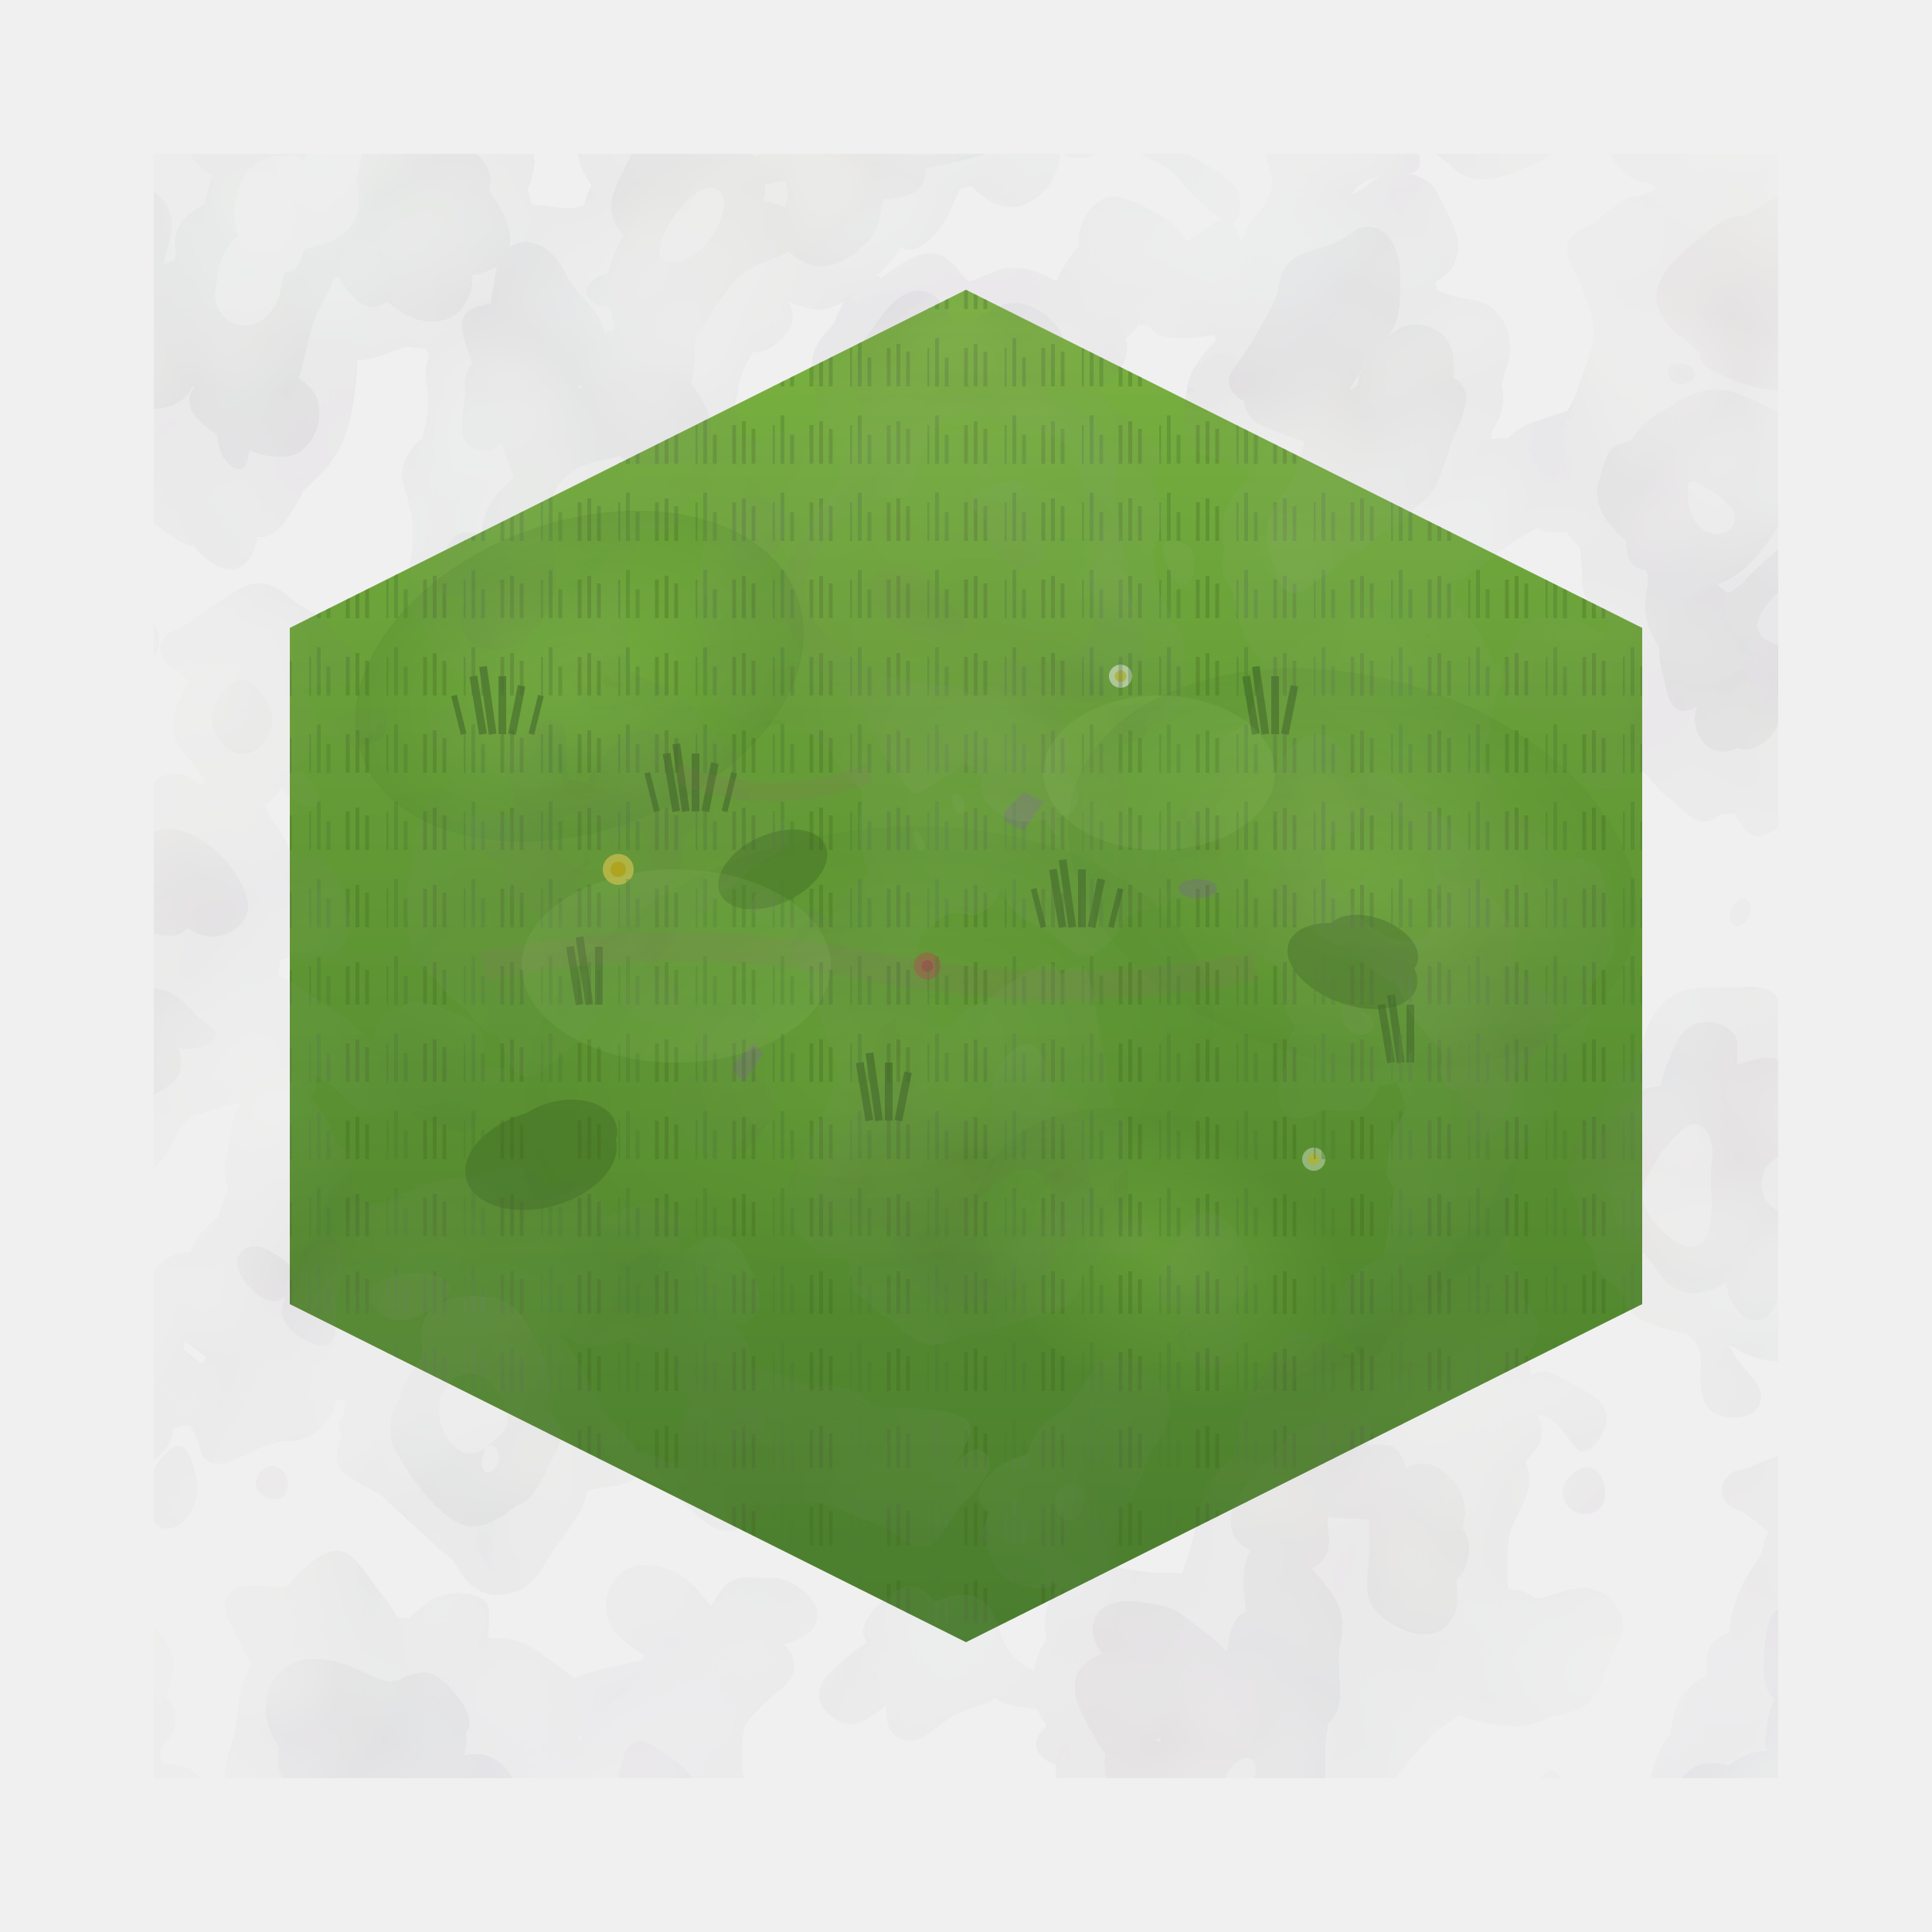
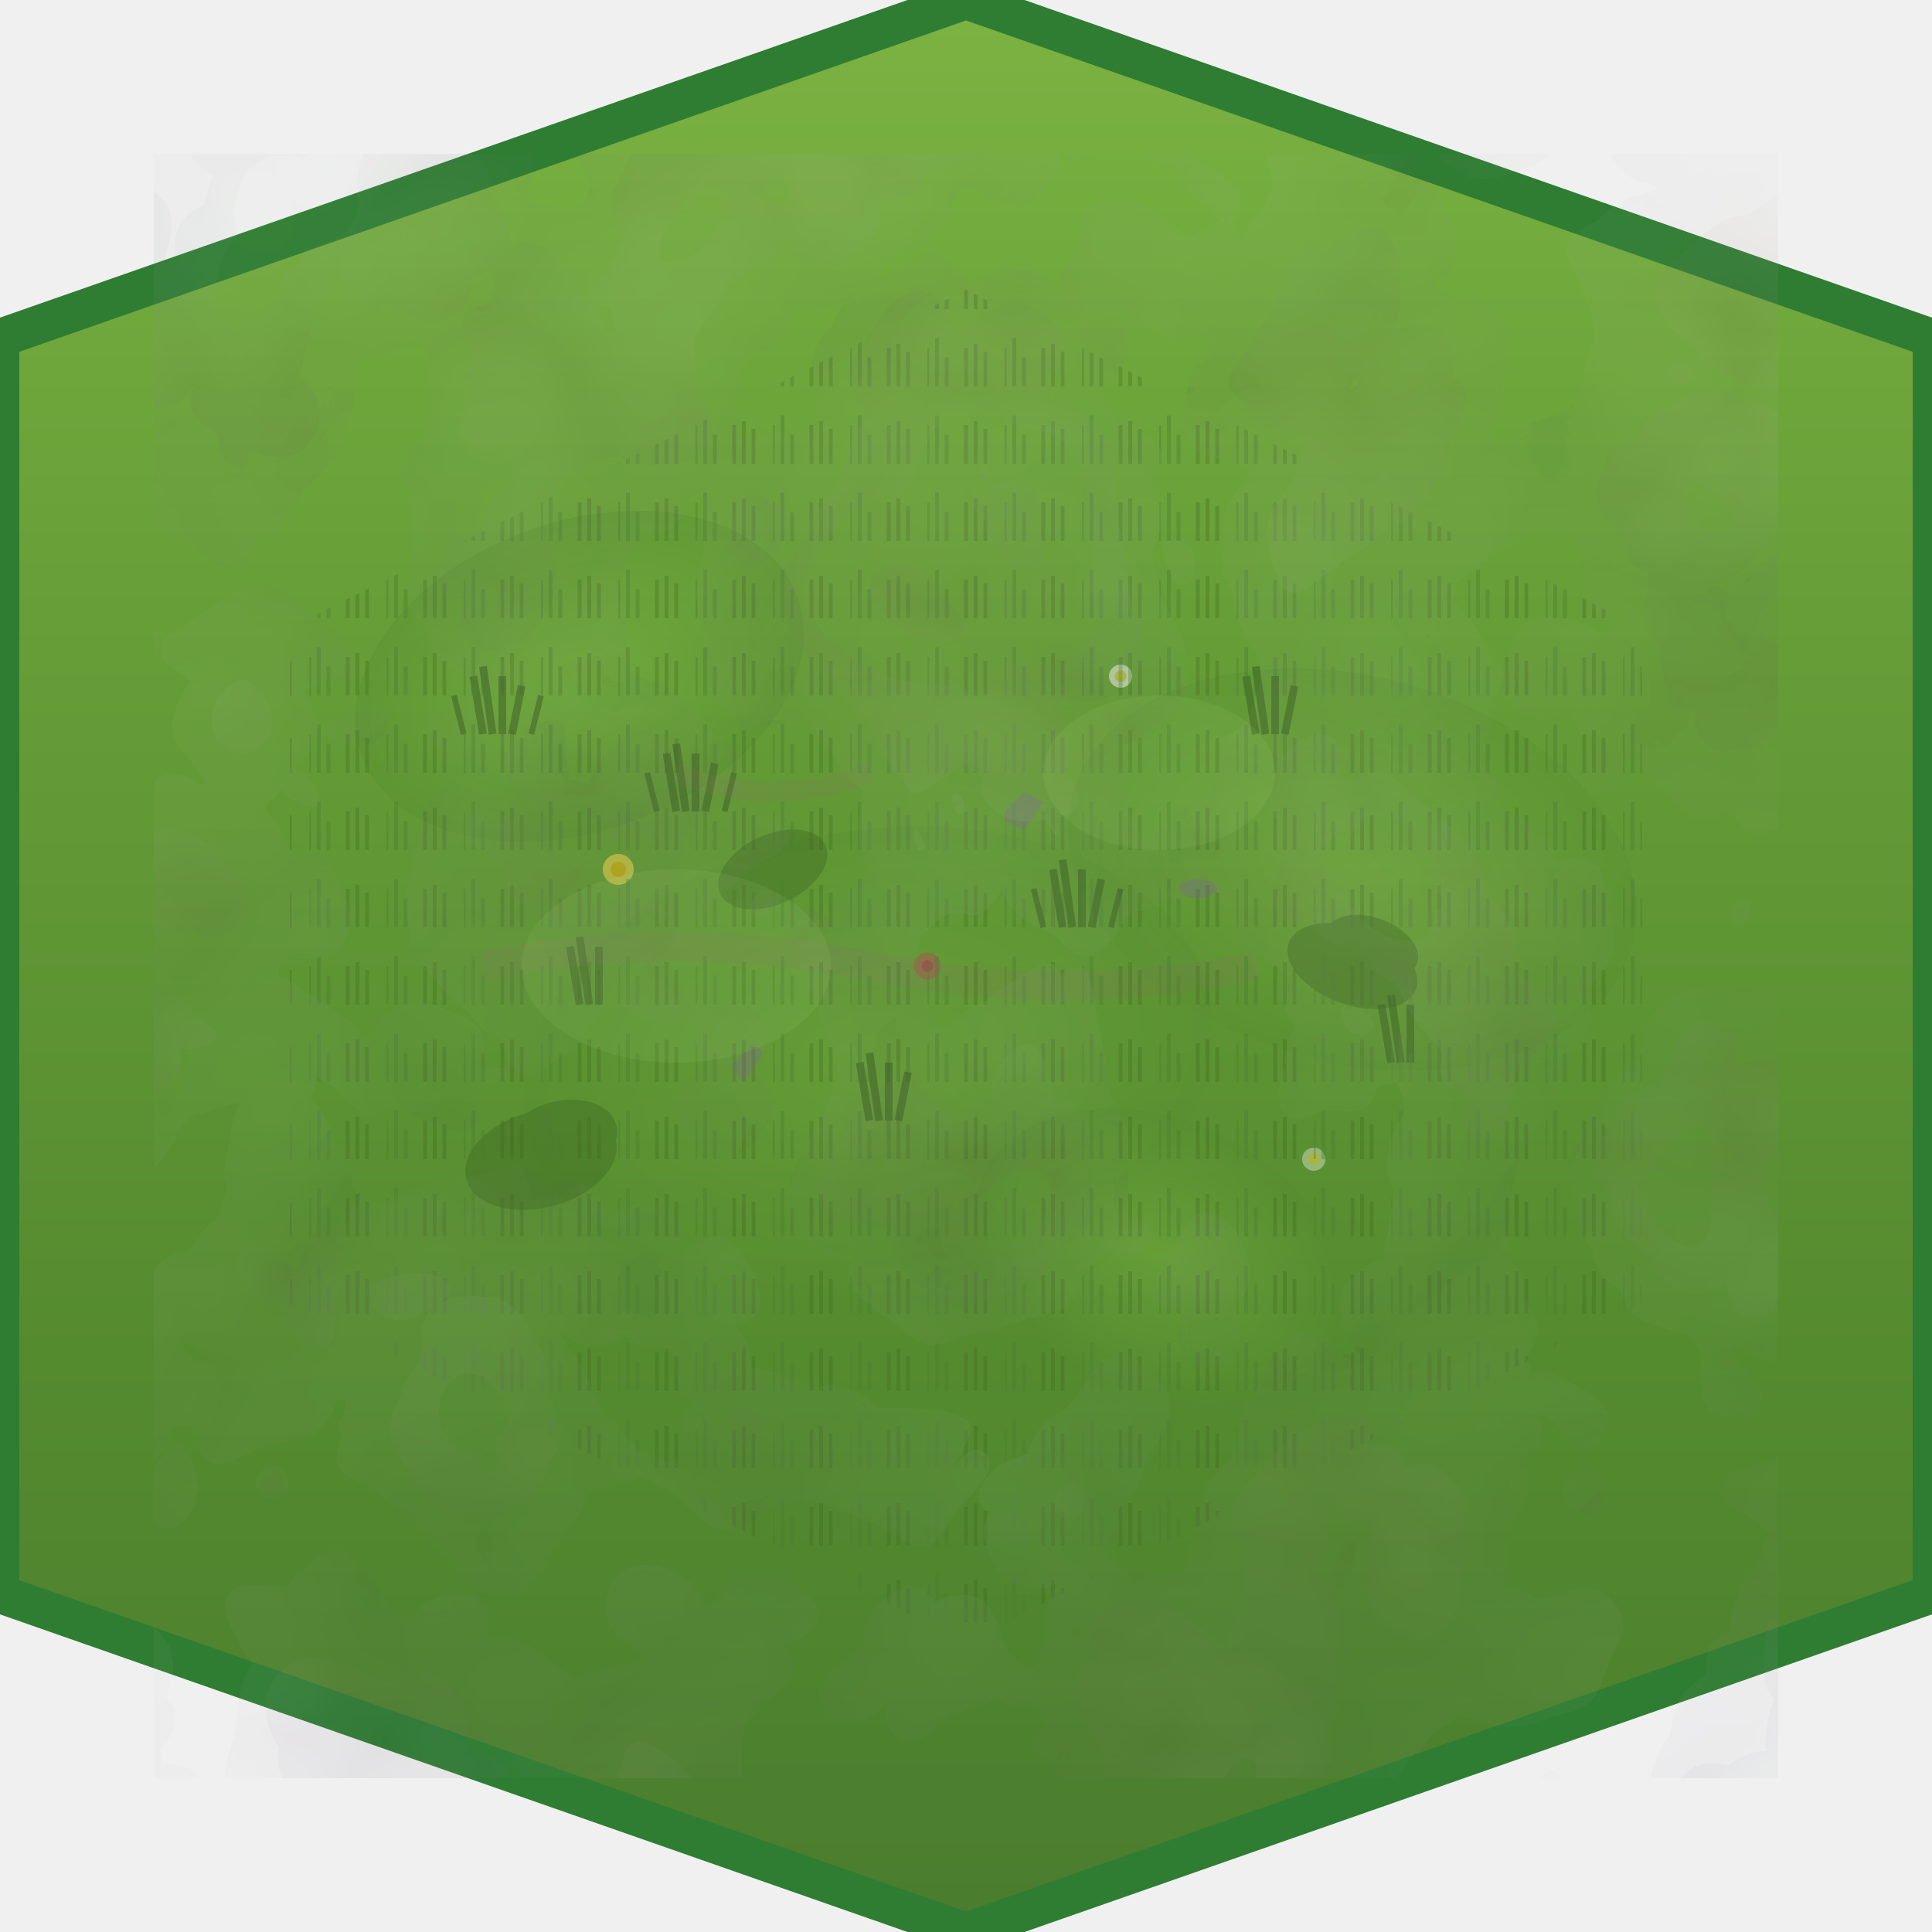
<svg xmlns="http://www.w3.org/2000/svg" viewBox="0 0 100 100">
  <defs>
    <linearGradient id="grassGrad" x1="0%" y1="0%" x2="0%" y2="100%">
      <stop offset="0%" stop-color="#7cb342" />
      <stop offset="30%" stop-color="#689f38" />
      <stop offset="70%" stop-color="#558b2f" />
      <stop offset="100%" stop-color="#4a7c2e" />
    </linearGradient>
    <radialGradient id="grassPatch">
      <stop offset="0%" stop-color="#8bc34a" />
      <stop offset="100%" stop-color="#558b2f" />
    </radialGradient>
    <pattern id="grassBlades" patternUnits="userSpaceOnUse" width="4" height="4">
      <path d="M 0,4 L 0,2 M 0.5,4 L 0.5,1.5 M 1,4 L 1,2.5" stroke="#4a7c2e" stroke-width="0.2" opacity="0.4" />
      <path d="M 2,4 L 2,2 M 2.5,4 L 2.5,1.8 M 3,4 L 3,2.2" stroke="#3d6624" stroke-width="0.2" opacity="0.3" />
    </pattern>
    <filter id="grassNoise">
      <feTurbulence type="turbulence" baseFrequency="0.05" numOctaves="3" result="turbulence" />
      <feColorMatrix in="turbulence" type="saturate" values="0.2" />
      <feComponentTransfer>
        <feFuncA type="discrete" tableValues="0 0.05 0.1 0.05 0.1" />
      </feComponentTransfer>
      <feComposite operator="over" in2="SourceGraphic" />
    </filter>
  </defs>
-   <polygon points="50,15 85,32.5 85,67.5 50,85 15,67.5 15,32.5" fill="url(#grassGrad)" />
+   <polygon points="50,0 100,17.5 100,82.5 50,100 0,82.5 0,17.5" fill="url(#grassGrad)" stroke="#2e7d32" stroke-width="2" />
  <ellipse cx="30" cy="35" rx="12" ry="8" fill="url(#grassPatch)" opacity="0.3" transform="rotate(-20 30 35)" />
  <ellipse cx="70" cy="45" rx="15" ry="10" fill="url(#grassPatch)" opacity="0.25" transform="rotate(15 70 45)" />
  <ellipse cx="45" cy="55" rx="18" ry="12" fill="url(#grassPatch)" opacity="0.2" transform="rotate(-10 45 55)" />
  <ellipse cx="60" cy="65" rx="10" ry="7" fill="url(#grassPatch)" opacity="0.3" transform="rotate(25 60 65)" />
  <g stroke="#3d6624" fill="none" opacity="0.6">
    <path d="M 25,38 L 24.5,35 M 25.5,38 L 25,34.5 M 26,38 L 26,35 M 26.5,38 L 27,35.5" stroke-width="0.4" />
    <path d="M 24,38 L 23.5,36 M 27.5,38 L 28,36" stroke-width="0.3" />
    <path d="M 35,42 L 34.5,39 M 35.5,42 L 35,38.5 M 36,42 L 36,39 M 36.5,42 L 37,39.5" stroke-width="0.4" />
    <path d="M 34,42 L 33.5,40 M 37.5,42 L 38,40" stroke-width="0.3" />
    <path d="M 55,48 L 54.5,45 M 55.5,48 L 55,44.5 M 56,48 L 56,45 M 56.5,48 L 57,45.5" stroke-width="0.4" />
    <path d="M 54,48 L 53.5,46 M 57.5,48 L 58,46" stroke-width="0.3" />
    <path d="M 65,38 L 64.5,35 M 65.5,38 L 65,34.5 M 66,38 L 66,35 M 66.5,38 L 67,35.5" stroke-width="0.4" />
    <path d="M 45,58 L 44.5,55 M 45.5,58 L 45,54.5 M 46,58 L 46,55 M 46.5,58 L 47,55.5" stroke-width="0.4" />
    <path d="M 30,52 L 29.5,49 M 30.5,52 L 30,48.5 M 31,52 L 31,49" stroke-width="0.4" />
    <path d="M 72,55 L 71.5,52 M 72.5,55 L 72,51.5 M 73,55 L 73,52" stroke-width="0.4" />
  </g>
  <g opacity="0.5">
    <circle cx="32" cy="45" r="0.8" fill="#ffd54f" />
    <circle cx="32" cy="45" r="0.4" fill="#ffb300" />
    <circle cx="58" cy="35" r="0.6" fill="#fff" />
    <circle cx="58" cy="35" r="0.3" fill="#ffd54f" />
    <circle cx="48" cy="50" r="0.7" fill="#e91e63" opacity="0.6" />
    <circle cx="48" cy="50" r="0.3" fill="#c2185b" />
    <circle cx="68" cy="60" r="0.6" fill="#fff" opacity="0.7" />
    <circle cx="68" cy="60" r="0.3" fill="#ffd54f" />
  </g>
  <g fill="#3d6624" opacity="0.4">
    <ellipse cx="28" cy="60" rx="4" ry="2.5" transform="rotate(-15 28 60)" />
    <ellipse cx="29" cy="59" rx="3" ry="2" transform="rotate(-15 29 59)" />
    <ellipse cx="70" cy="50" rx="3.5" ry="2" transform="rotate(20 70 50)" />
    <ellipse cx="71" cy="49" rx="2.5" ry="1.5" transform="rotate(20 71 49)" />
    <ellipse cx="40" cy="45" rx="3" ry="1.8" transform="rotate(-25 40 45)" />
  </g>
  <g opacity="0.15">
    <path d="M 25,50 Q 35,48 45,50 Q 55,52 65,50" stroke="#8d6e63" stroke-width="1.5" fill="none" />
    <path d="M 35,40 Q 40,42 45,40" stroke="#8d6e63" stroke-width="1" fill="none" />
  </g>
  <g fill="#757575" opacity="0.5">
    <polygon points="52,42 53,41 54,41.5 53,43 52,42.5" />
    <polygon points="38,55 39,54 39.5,54.5 38.5,56 38,55.5" />
    <ellipse cx="62" cy="46" rx="1" ry="0.5" />
  </g>
  <polygon points="50,15 85,32.5 85,67.5 50,85 15,67.5 15,32.5" fill="url(#grassBlades)" filter="url(#grassNoise)" />
  <g opacity="0.1">
    <ellipse cx="35" cy="50" rx="8" ry="5" fill="#aed581" />
    <ellipse cx="60" cy="40" rx="6" ry="4" fill="#aed581" />
  </g>
</svg>
